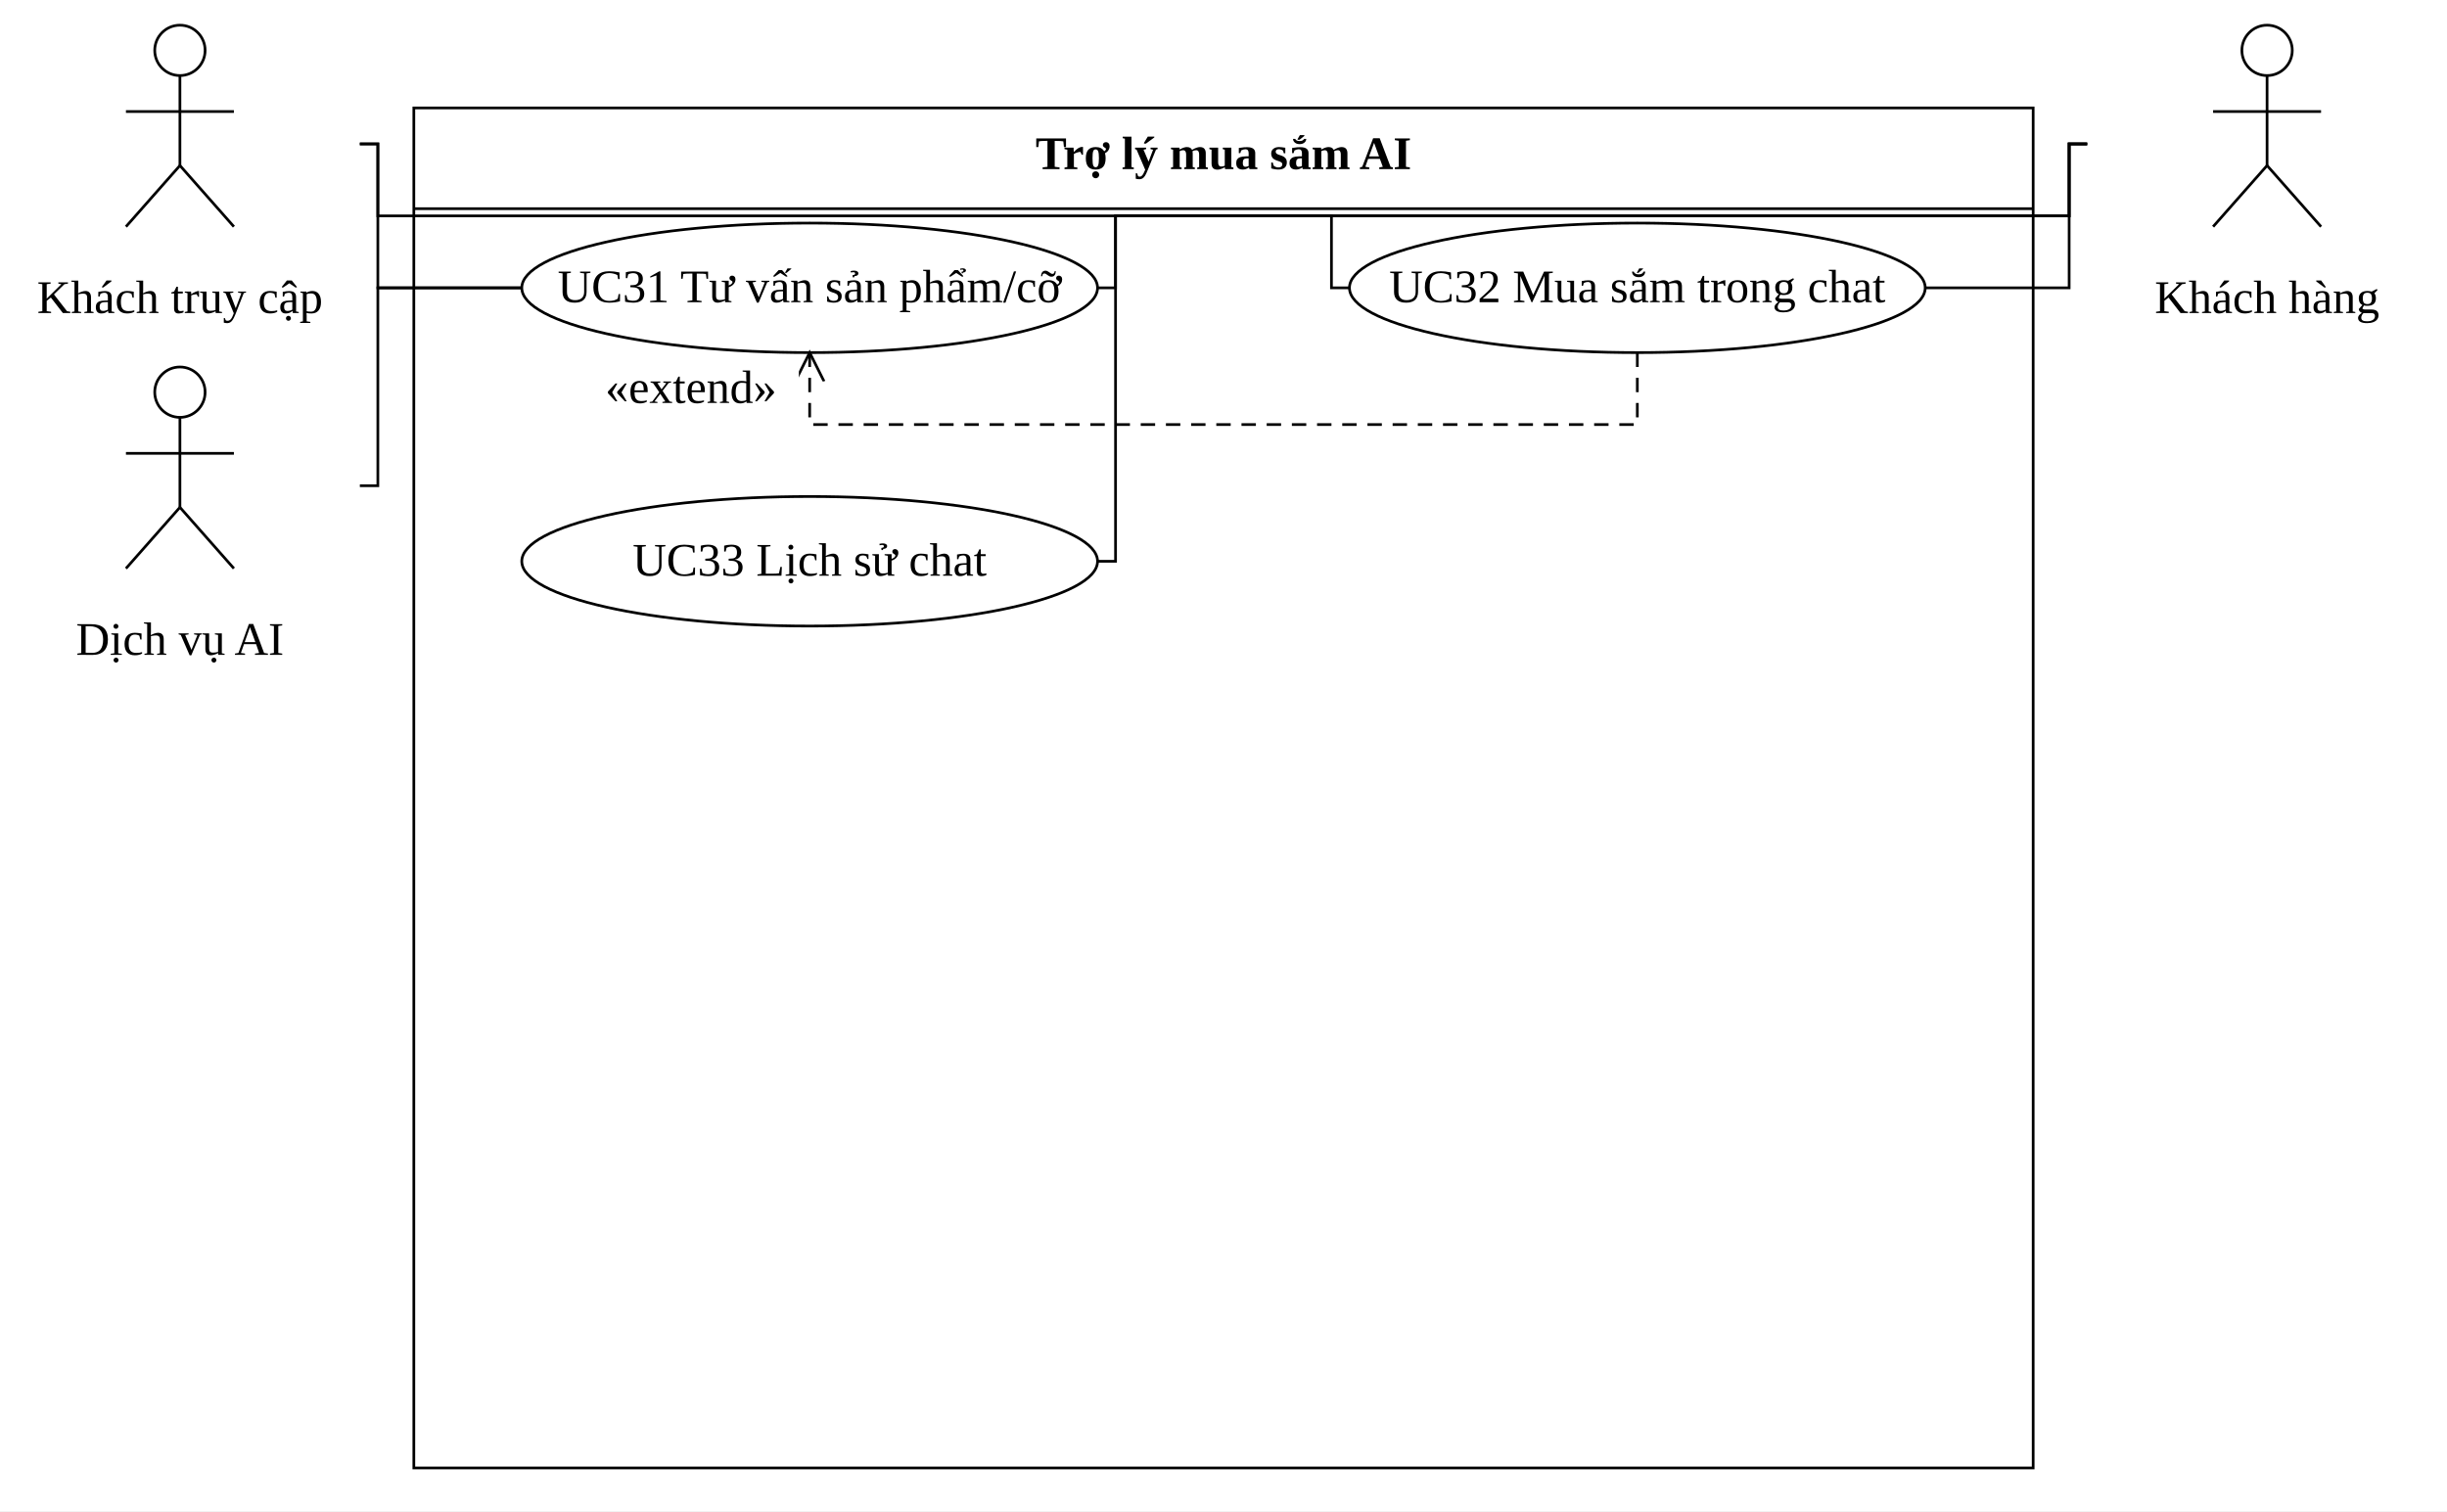
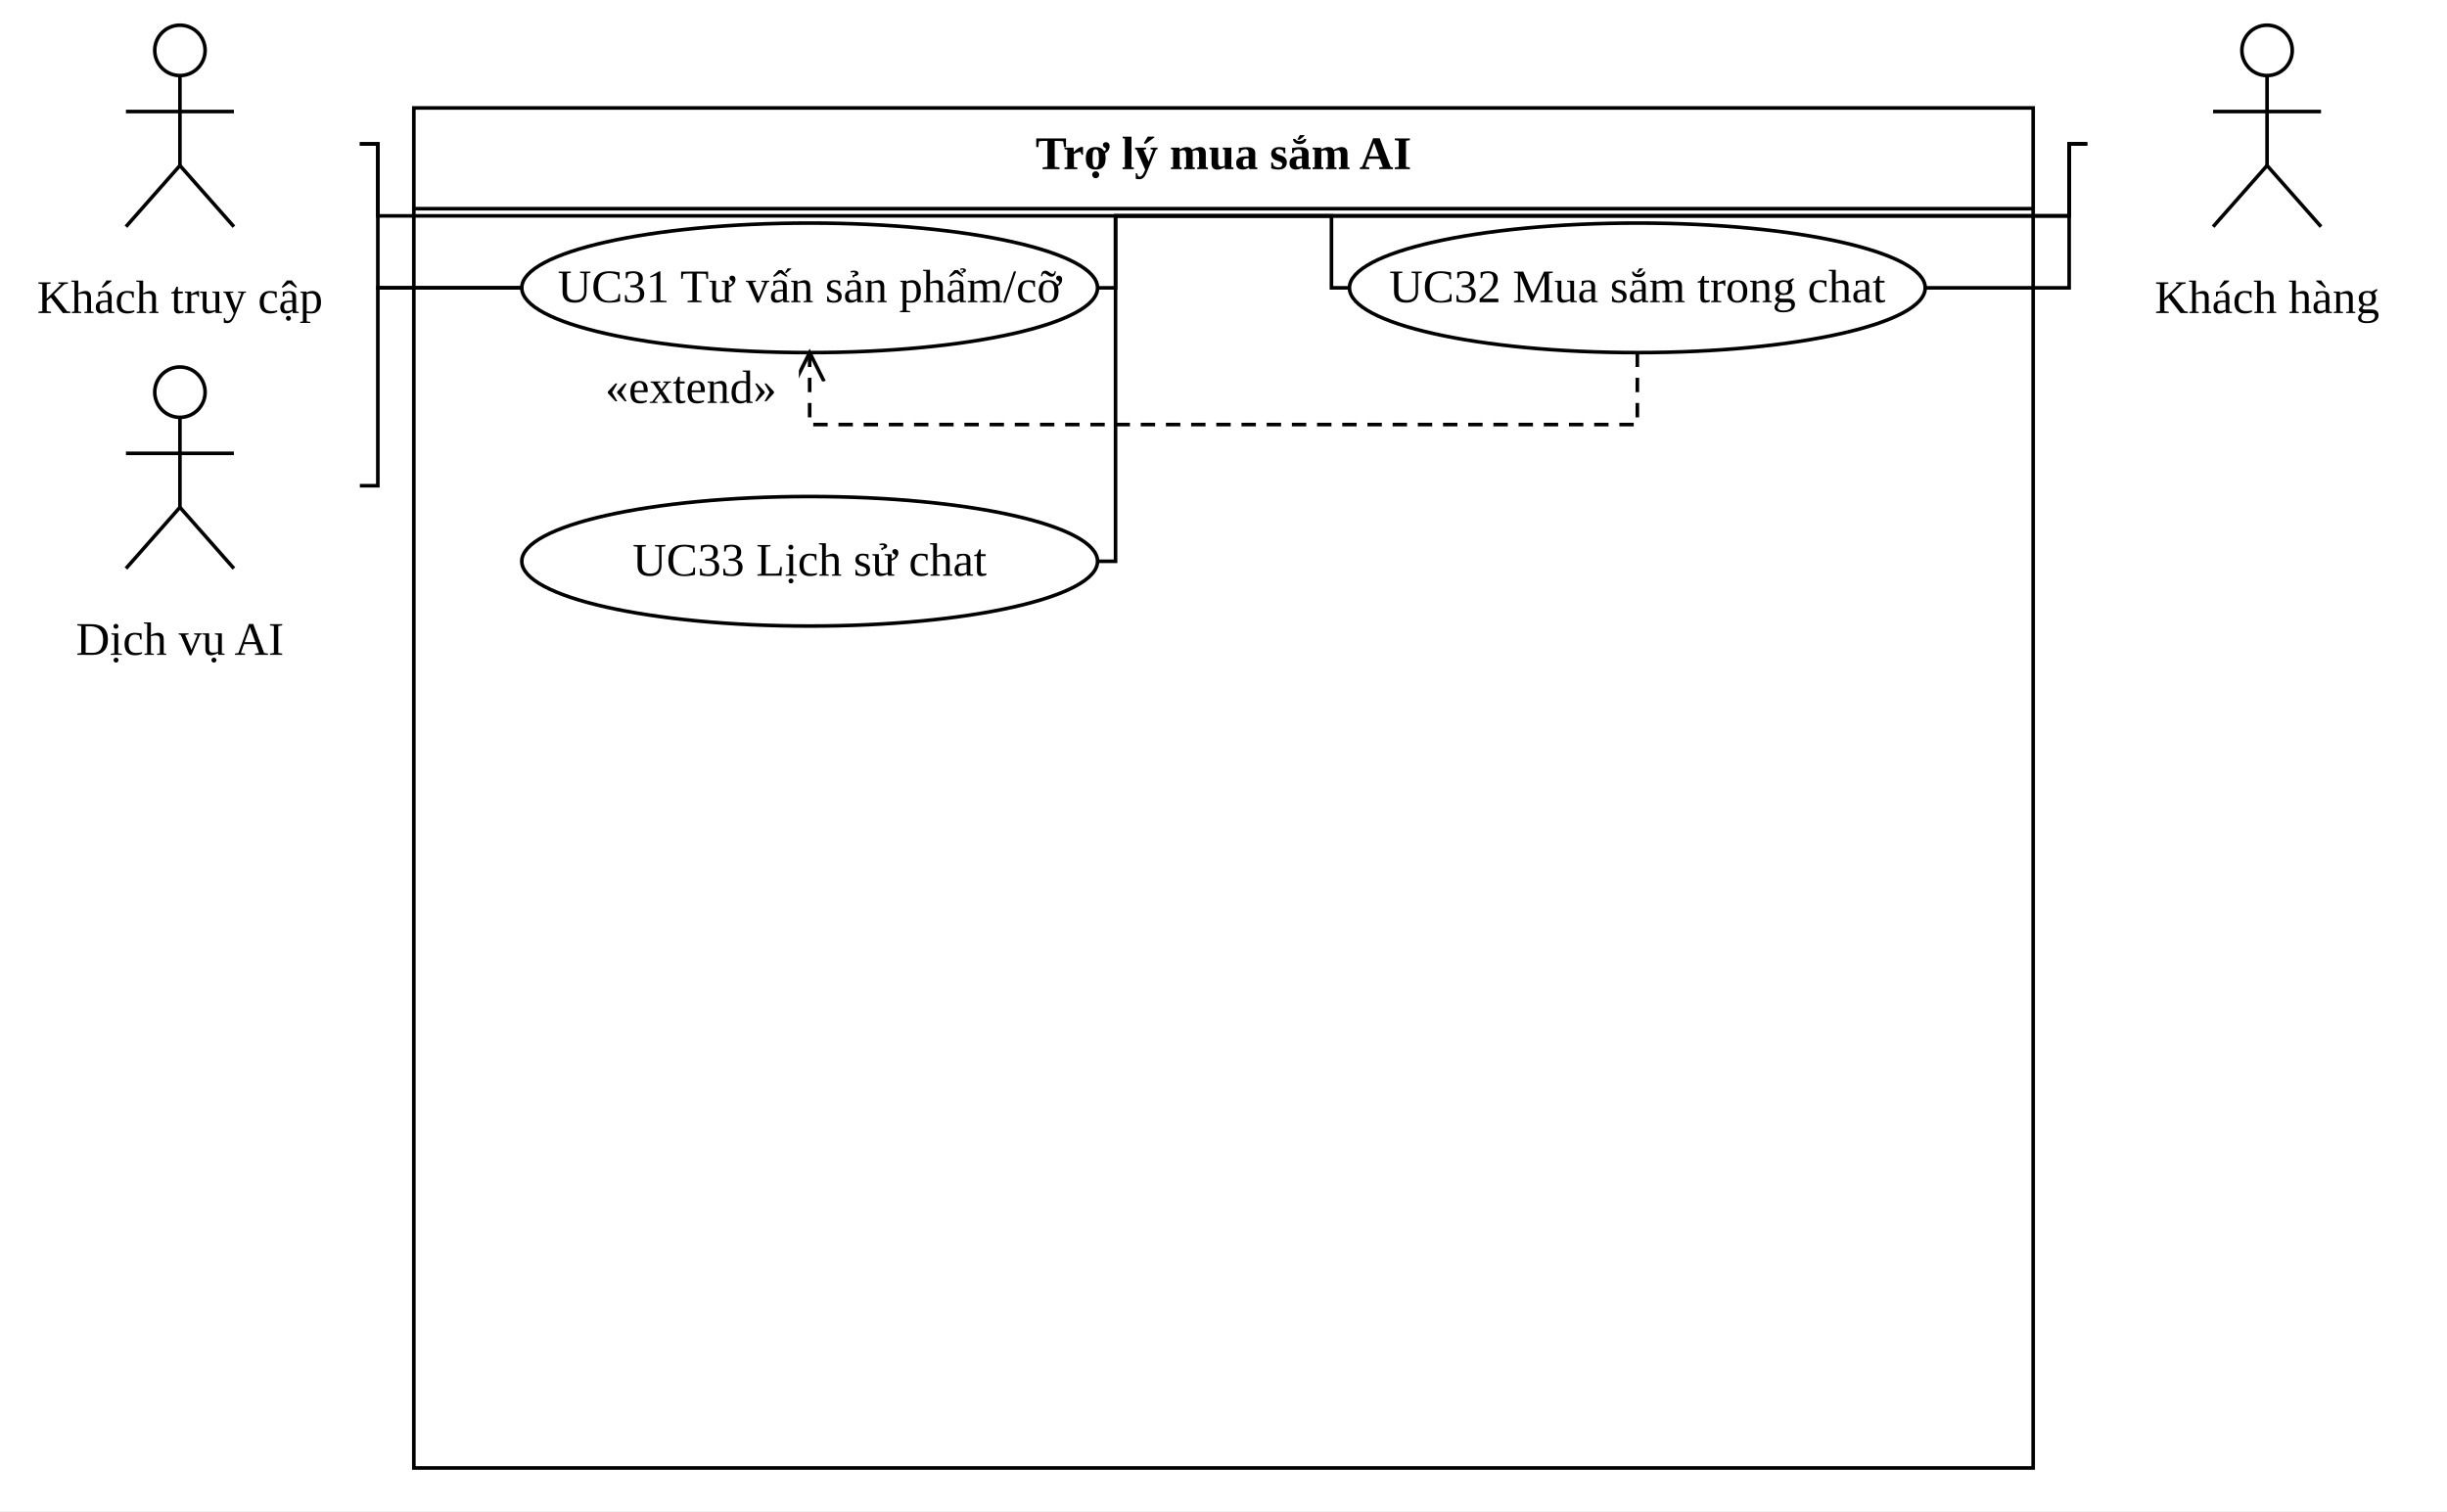
<svg xmlns="http://www.w3.org/2000/svg" width="680" height="420" viewBox="0 0 680 420">
  <rect width="100%" height="100%" fill="white" />
  <defs>
    <marker id="filled" viewBox="0 0 9 9" refX="8" refY="4" markerWidth="9" markerHeight="9" orient="auto" markerUnits="userSpaceOnUse">
-       <path d="M 0 0 L 8 4 L 0 8 Z" fill="black" stroke="black" stroke-width=".75" />
+       <path d="M 0 0 L 8 4 L 0 8 Z" fill="black" stroke="black" stroke-width="1.0" />
    </marker>
    <marker id="open" viewBox="0 0 9 9" refX="8" refY="4" markerWidth="9" markerHeight="9" orient="auto" markerUnits="userSpaceOnUse">
-       <path d="M 0 0 L 8 4 L 0 8" fill="none" stroke="black" stroke-width=".75" />
+       <path d="M 0 0 L 8 4 L 0 8" fill="none" stroke="black" stroke-width="1.0" />
    </marker>
    <marker id="triangle" viewBox="0 0 9 9" refX="8" refY="4" markerWidth="9" markerHeight="9" orient="auto" markerUnits="userSpaceOnUse">
-       <path d="M 0 0 L 8 4 L 0 8 Z" fill="white" stroke="black" stroke-width=".75" />
+       <path d="M 0 0 L 8 4 L 0 8 Z" fill="white" stroke="black" stroke-width="1.0" />
    </marker>
  </defs>
-   <rect stroke="black" stroke-width=".75" fill="white" x="115" y="30" width="450" height="378" />
+   <rect stroke="black" stroke-width="1.0" fill="white" x="115" y="30" width="450" height="378" />
  <text x="340.0" y="47.0" text-anchor="middle" font-family="Times New Roman" font-size="13" font-weight="bold" font-style="normal" fill="black">
    <tspan x="340.0" dy="0">Trợ lý mua sắm AI</tspan>
  </text>
-   <polyline stroke="black" stroke-width=".75" fill="none" points="115,58 565,58" />
-   <ellipse stroke="black" stroke-width=".75" fill="white" cx="225.0" cy="80.0" rx="80.0" ry="18.0" />
+   <polyline stroke="black" stroke-width="1.0" fill="none" points="115,58 565,58" />
+   <ellipse stroke="black" stroke-width="1.0" fill="white" cx="225.0" cy="80.0" rx="80.0" ry="18.0" />
  <text x="225.0" y="84.0" text-anchor="middle" font-family="Times New Roman" font-size="13" font-weight="normal" font-style="normal" fill="black">
    <tspan x="225.0" dy="0">UC31 Tư vấn sản phẩm/cỡ</tspan>
  </text>
-   <ellipse stroke="black" stroke-width=".75" fill="white" cx="455.0" cy="80.0" rx="80.0" ry="18.0" />
+   <ellipse stroke="black" stroke-width="1.0" fill="white" cx="455.0" cy="80.0" rx="80.0" ry="18.0" />
  <text x="455.0" y="84.0" text-anchor="middle" font-family="Times New Roman" font-size="13" font-weight="normal" font-style="normal" fill="black">
    <tspan x="455.0" dy="0">UC32 Mua sắm trong chat</tspan>
  </text>
-   <ellipse stroke="black" stroke-width=".75" fill="white" cx="225.0" cy="156.0" rx="80.0" ry="18.0" />
+   <ellipse stroke="black" stroke-width="1.0" fill="white" cx="225.0" cy="156.0" rx="80.0" ry="18.0" />
  <text x="225.0" y="160.0" text-anchor="middle" font-family="Times New Roman" font-size="13" font-weight="normal" font-style="normal" fill="black">
    <tspan x="225.0" dy="0">UC33 Lịch sử chat</tspan>
  </text>
-   <ellipse stroke="black" stroke-width=".75" fill="white" cx="50.0" cy="14.0" rx="7.0" ry="7.0" />
-   <polyline stroke="black" stroke-width=".75" fill="none" points="50.0,21 50.0,46" />
-   <polyline stroke="black" stroke-width=".75" fill="none" points="35.0,31 65.0,31" />
-   <polyline stroke="black" stroke-width=".75" fill="none" points="50.0,46 35.0,63" />
-   <polyline stroke="black" stroke-width=".75" fill="none" points="50.0,46 65.0,63" />
+   <ellipse stroke="black" stroke-width="1.0" fill="white" cx="50.0" cy="14.0" rx="7.0" ry="7.0" />
+   <polyline stroke="black" stroke-width="1.0" fill="none" points="50.0,21 50.0,46" />
+   <polyline stroke="black" stroke-width="1.0" fill="none" points="35.0,31 65.0,31" />
+   <polyline stroke="black" stroke-width="1.0" fill="none" points="50.0,46 35.0,63" />
+   <polyline stroke="black" stroke-width="1.0" fill="none" points="50.0,46 65.0,63" />
  <text x="50.0" y="87.0" text-anchor="middle" font-family="Times New Roman" font-size="13" font-weight="normal" font-style="normal" fill="black">
    <tspan x="50.0" dy="0">Khách truy cập</tspan>
  </text>
-   <ellipse stroke="black" stroke-width=".75" fill="white" cx="630.0" cy="14.0" rx="7.0" ry="7.0" />
-   <polyline stroke="black" stroke-width=".75" fill="none" points="630.0,21 630.0,46" />
-   <polyline stroke="black" stroke-width=".75" fill="none" points="615.0,31 645.0,31" />
-   <polyline stroke="black" stroke-width=".75" fill="none" points="630.0,46 615.0,63" />
-   <polyline stroke="black" stroke-width=".75" fill="none" points="630.0,46 645.0,63" />
+   <ellipse stroke="black" stroke-width="1.0" fill="white" cx="630.0" cy="14.0" rx="7.0" ry="7.0" />
+   <polyline stroke="black" stroke-width="1.0" fill="none" points="630.0,21 630.0,46" />
+   <polyline stroke="black" stroke-width="1.0" fill="none" points="615.0,31 645.0,31" />
+   <polyline stroke="black" stroke-width="1.0" fill="none" points="630.0,46 615.0,63" />
+   <polyline stroke="black" stroke-width="1.0" fill="none" points="630.0,46 645.0,63" />
  <text x="630.0" y="87.0" text-anchor="middle" font-family="Times New Roman" font-size="13" font-weight="normal" font-style="normal" fill="black">
    <tspan x="630.0" dy="0">Khách hàng</tspan>
  </text>
-   <ellipse stroke="black" stroke-width=".75" fill="white" cx="50.0" cy="109.0" rx="7.0" ry="7.0" />
-   <polyline stroke="black" stroke-width=".75" fill="none" points="50.0,116 50.0,141" />
-   <polyline stroke="black" stroke-width=".75" fill="none" points="35.0,126 65.0,126" />
-   <polyline stroke="black" stroke-width=".75" fill="none" points="50.0,141 35.0,158" />
-   <polyline stroke="black" stroke-width=".75" fill="none" points="50.0,141 65.0,158" />
+   <ellipse stroke="black" stroke-width="1.0" fill="white" cx="50.0" cy="109.0" rx="7.0" ry="7.0" />
+   <polyline stroke="black" stroke-width="1.0" fill="none" points="50.0,116 50.0,141" />
+   <polyline stroke="black" stroke-width="1.0" fill="none" points="35.0,126 65.0,126" />
+   <polyline stroke="black" stroke-width="1.0" fill="none" points="50.0,141 35.0,158" />
+   <polyline stroke="black" stroke-width="1.0" fill="none" points="50.0,141 65.0,158" />
  <text x="50.0" y="182.0" text-anchor="middle" font-family="Times New Roman" font-size="13" font-weight="normal" font-style="normal" fill="black">
    <tspan x="50.0" dy="0">Dịch vụ AI</tspan>
  </text>
-   <polyline stroke="black" stroke-width=".75" fill="none" points="100,40 105,40 105,80.0 145,80.0" />
-   <polyline stroke="black" stroke-width=".75" fill="none" points="580,40 575,40 575,60 310,60 310,80.0 305,80.0" />
-   <polyline stroke="black" stroke-width=".75" fill="none" points="100,40 105,40 105,60 370,60 370,80.0 375,80.0" />
-   <polyline stroke="black" stroke-width=".75" fill="none" points="580,40 575,40 575,80.0 535,80.0" />
-   <polyline stroke="black" stroke-width=".75" fill="none" points="580,40 575,40 575,60 310,60 310,156.0 305,156.0" />
-   <polyline stroke="black" stroke-width=".75" fill="none" points="100,135 105,135 105,80.0 145,80.0" />
-   <polyline stroke="black" stroke-width=".75" fill="none" stroke-dasharray="4 3" points="455.0,98 455.0,118.0 225.0,118.0 225.0,98" marker-end="url(#open)" />
+   <polyline stroke="black" stroke-width="1.0" fill="none" points="100,40 105,40 105,80.0 145,80.0" />
+   <polyline stroke="black" stroke-width="1.0" fill="none" points="580,40 575,40 575,60 310,60 310,80.0 305,80.0" />
+   <polyline stroke="black" stroke-width="1.0" fill="none" points="100,40 105,40 105,60 370,60 370,80.0 375,80.0" />
+   <polyline stroke="black" stroke-width="1.0" fill="none" points="580,40 575,40 575,80.0 535,80.0" />
+   <polyline stroke="black" stroke-width="1.0" fill="none" points="580,40 575,40 575,60 310,60 310,156.0 305,156.0" />
+   <polyline stroke="black" stroke-width="1.0" fill="none" points="100,135 105,135 105,80.0 145,80.0" />
+   <polyline stroke="black" stroke-width="1.0" fill="none" stroke-dasharray="4 3" points="455.0,98 455.0,118.0 225.0,118.0 225.0,98" marker-end="url(#open)" />
  <rect x="162.0" y="99.0" width="60" height="18" fill="white" />
  <text x="192.0" y="112.0" text-anchor="middle" font-family="Times New Roman" font-size="13" font-weight="normal" font-style="normal" fill="black">
    <tspan x="192.0" dy="0">«extend»</tspan>
  </text>
</svg>
